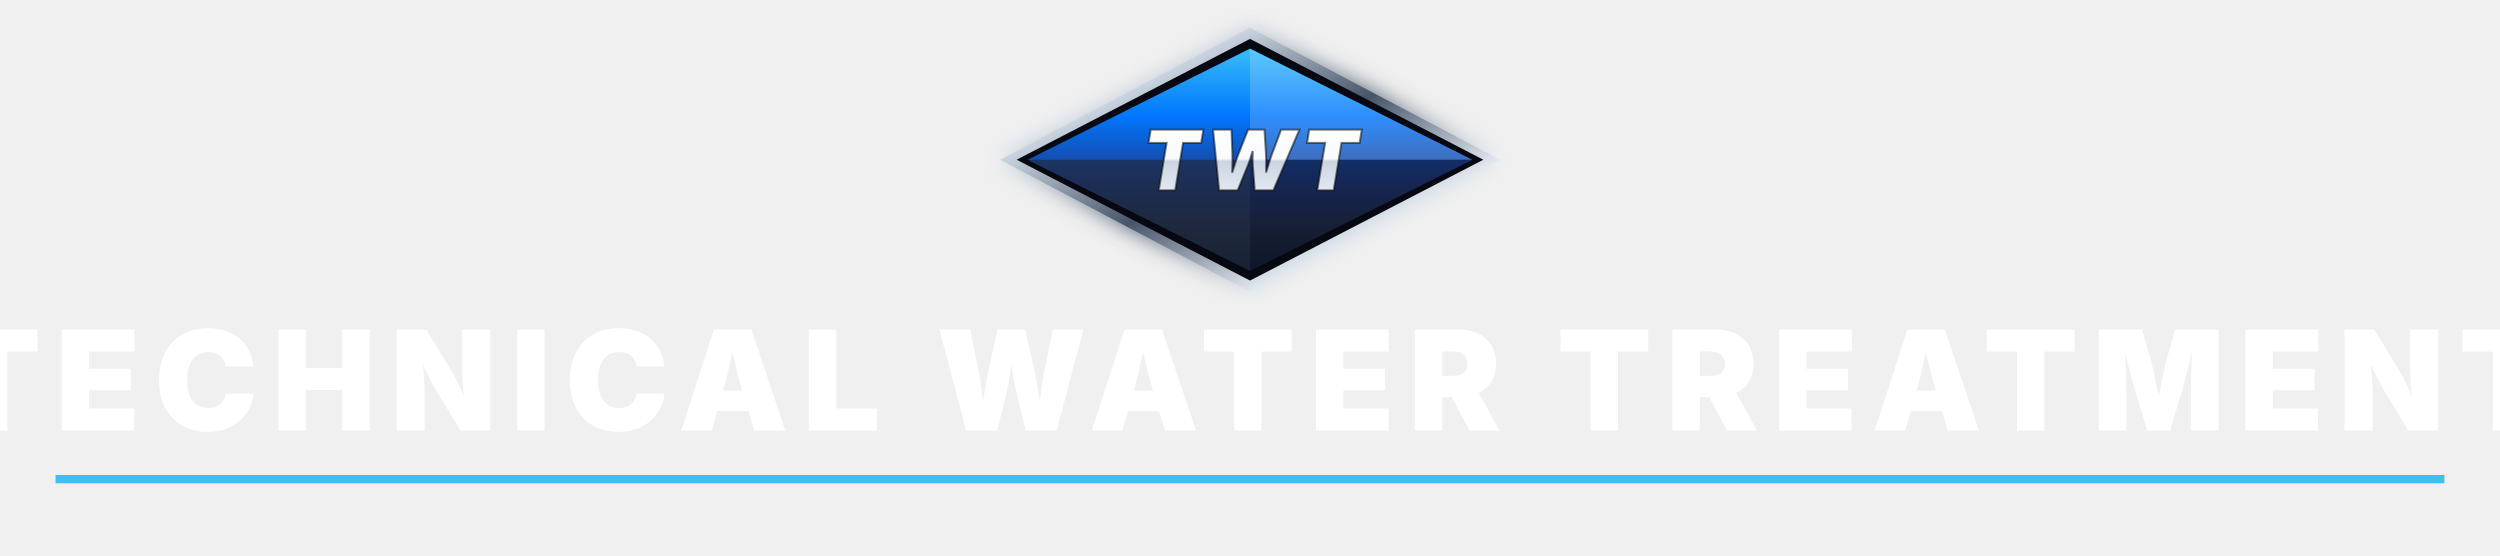
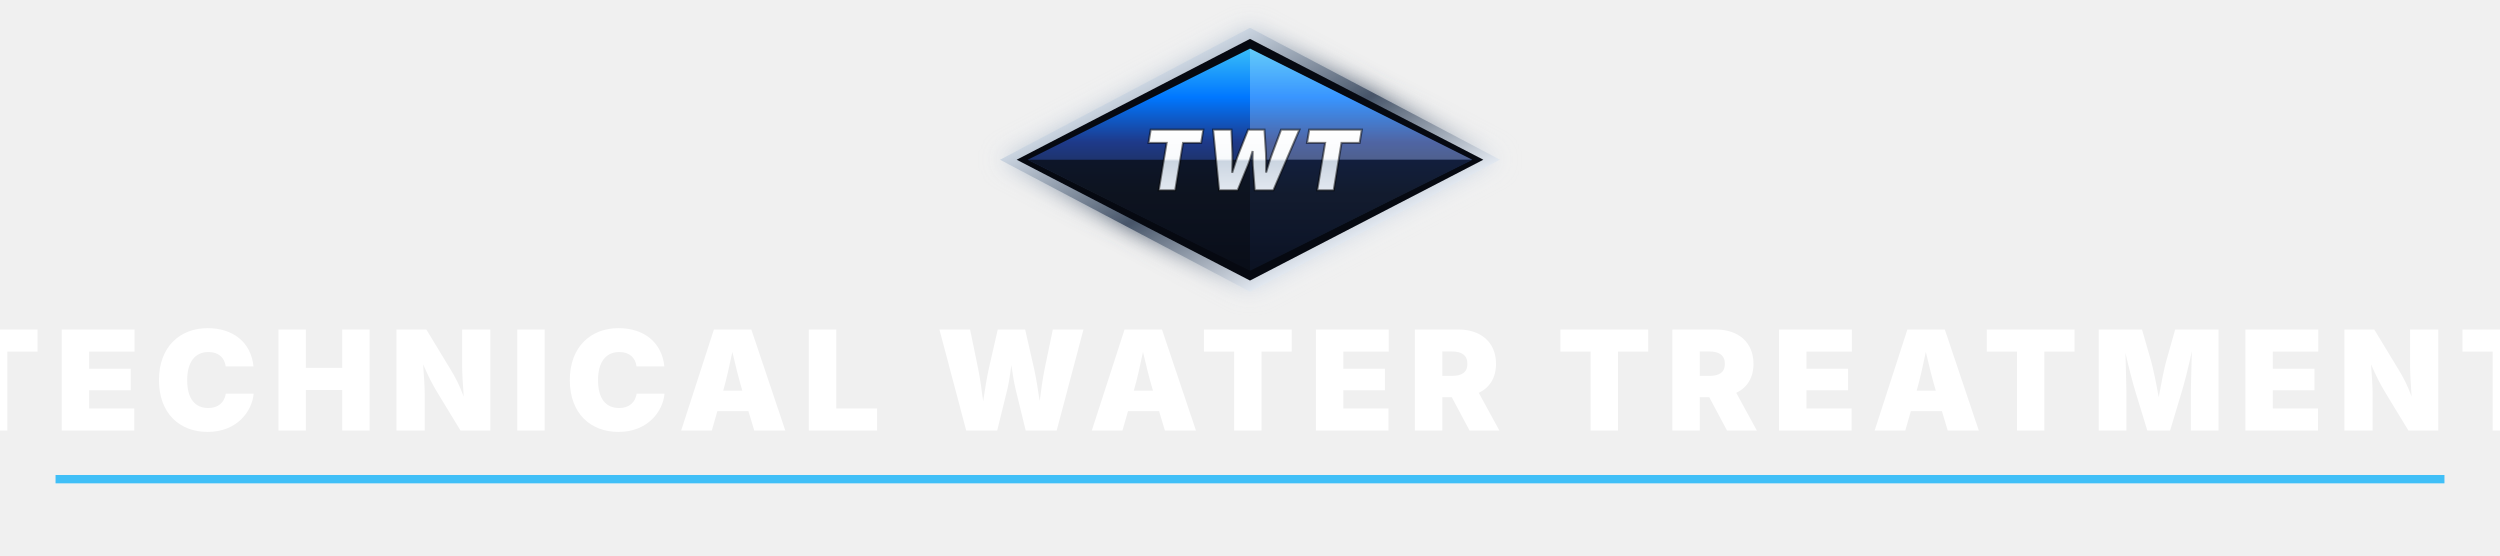
<svg xmlns="http://www.w3.org/2000/svg" viewBox="0 0 1800 400" width="100%" height="100%">
  <defs>
    <linearGradient id="diamondBorder" x1="0%" y1="0%" x2="100%" y2="100%">
      <stop offset="0%" stop-color="#ffffff" />
      <stop offset="25%" stop-color="#cbd5e1" />
      <stop offset="50%" stop-color="#475569" />
      <stop offset="75%" stop-color="#e2e8f0" />
      <stop offset="100%" stop-color="#334155" />
    </linearGradient>
    <linearGradient id="diamondBg" x1="0%" y1="0%" x2="0%" y2="100%">
      <stop offset="0%" stop-color="#38bdf8" />
-       <stop offset="30%" stop-color="#0077ff" />
-       <stop offset="60%" stop-color="#1e3a8a" />
-       <stop offset="82%" stop-color="#1e293b" />
-       <stop offset="100%" stop-color="#0f172a" />
+       <stop offset="22%" stop-color="#0077ff" />
+       <stop offset="42%" stop-color="#1e3a8a" />
+       <stop offset="65%" stop-color="#1e293b" />
+       <stop offset="85%" stop-color="#0f172a" />
+       <stop offset="100%" stop-color="#050810" />
    </linearGradient>
    <linearGradient id="twtTextGrad" x1="0%" y1="0%" x2="0%" y2="100%">
      <stop offset="0%" stop-color="#ffffff" />
      <stop offset="48%" stop-color="#f8fafc" />
      <stop offset="52%" stop-color="#cbd5e1" />
      <stop offset="100%" stop-color="#e2e8f0" />
    </linearGradient>
    <filter id="glowEffect" x="-20%" y="-20%" width="140%" height="140%">
      <feGaussianBlur stdDeviation="8" result="blur" />
      <feComposite in="SourceGraphic" in2="blur" operator="over" />
    </filter>
  </defs>
  <g transform="translate(900, 115)" text-anchor="middle">
    <polygon points="0,-95 180,0 0,95 -180,0" fill="url(#diamondBorder)" filter="url(#glowEffect)" />
    <polygon points="0,-87 168,0 0,87 -168,0" fill="#060911" />
    <polygon points="0,-80 160,0 0,80 -160,0" fill="url(#diamondBg)" />
-     <polygon points="0,-80 160,0 0,0" fill="rgba(255, 255, 255, 0.18)" />
-     <polygon points="0,0 160,0 0,80" fill="rgba(15, 23, 42, 0.55)" />
-     <polygon points="-160,0 0,0 0,80" fill="rgba(30, 41, 59, 0.65)" />
+     <polygon points="0,-80 160,0 0,0" fill="rgba(255, 255, 255, 0.22)" />
+     <polygon points="0,0 160,0 0,80" fill="rgba(15, 23, 42, 0.72)" />
+     <polygon points="-160,0 0,0 0,80" fill="rgba(10, 15, 26, 0.82)" />
    <text x="0" y="22" font-family="'Outfit', 'Inter', -apple-system, sans-serif" font-weight="900" font-style="italic" font-size="60" fill="url(#twtTextGrad)" letter-spacing="4" stroke="rgba(0,0,0,0.5)" stroke-width="1.5">TWT</text>
  </g>
  <text x="900" y="310" text-anchor="middle" font-family="'Outfit', 'Candara', 'Inter', sans-serif" font-weight="900" font-size="100" fill="#FFFFFF" letter-spacing="10">TECHNICAL WATER TREATMENT</text>
  <line x1="40" y1="345" x2="1760" y2="345" stroke="#38bdf8" stroke-width="6" stroke-opacity="0.95" />
</svg>
